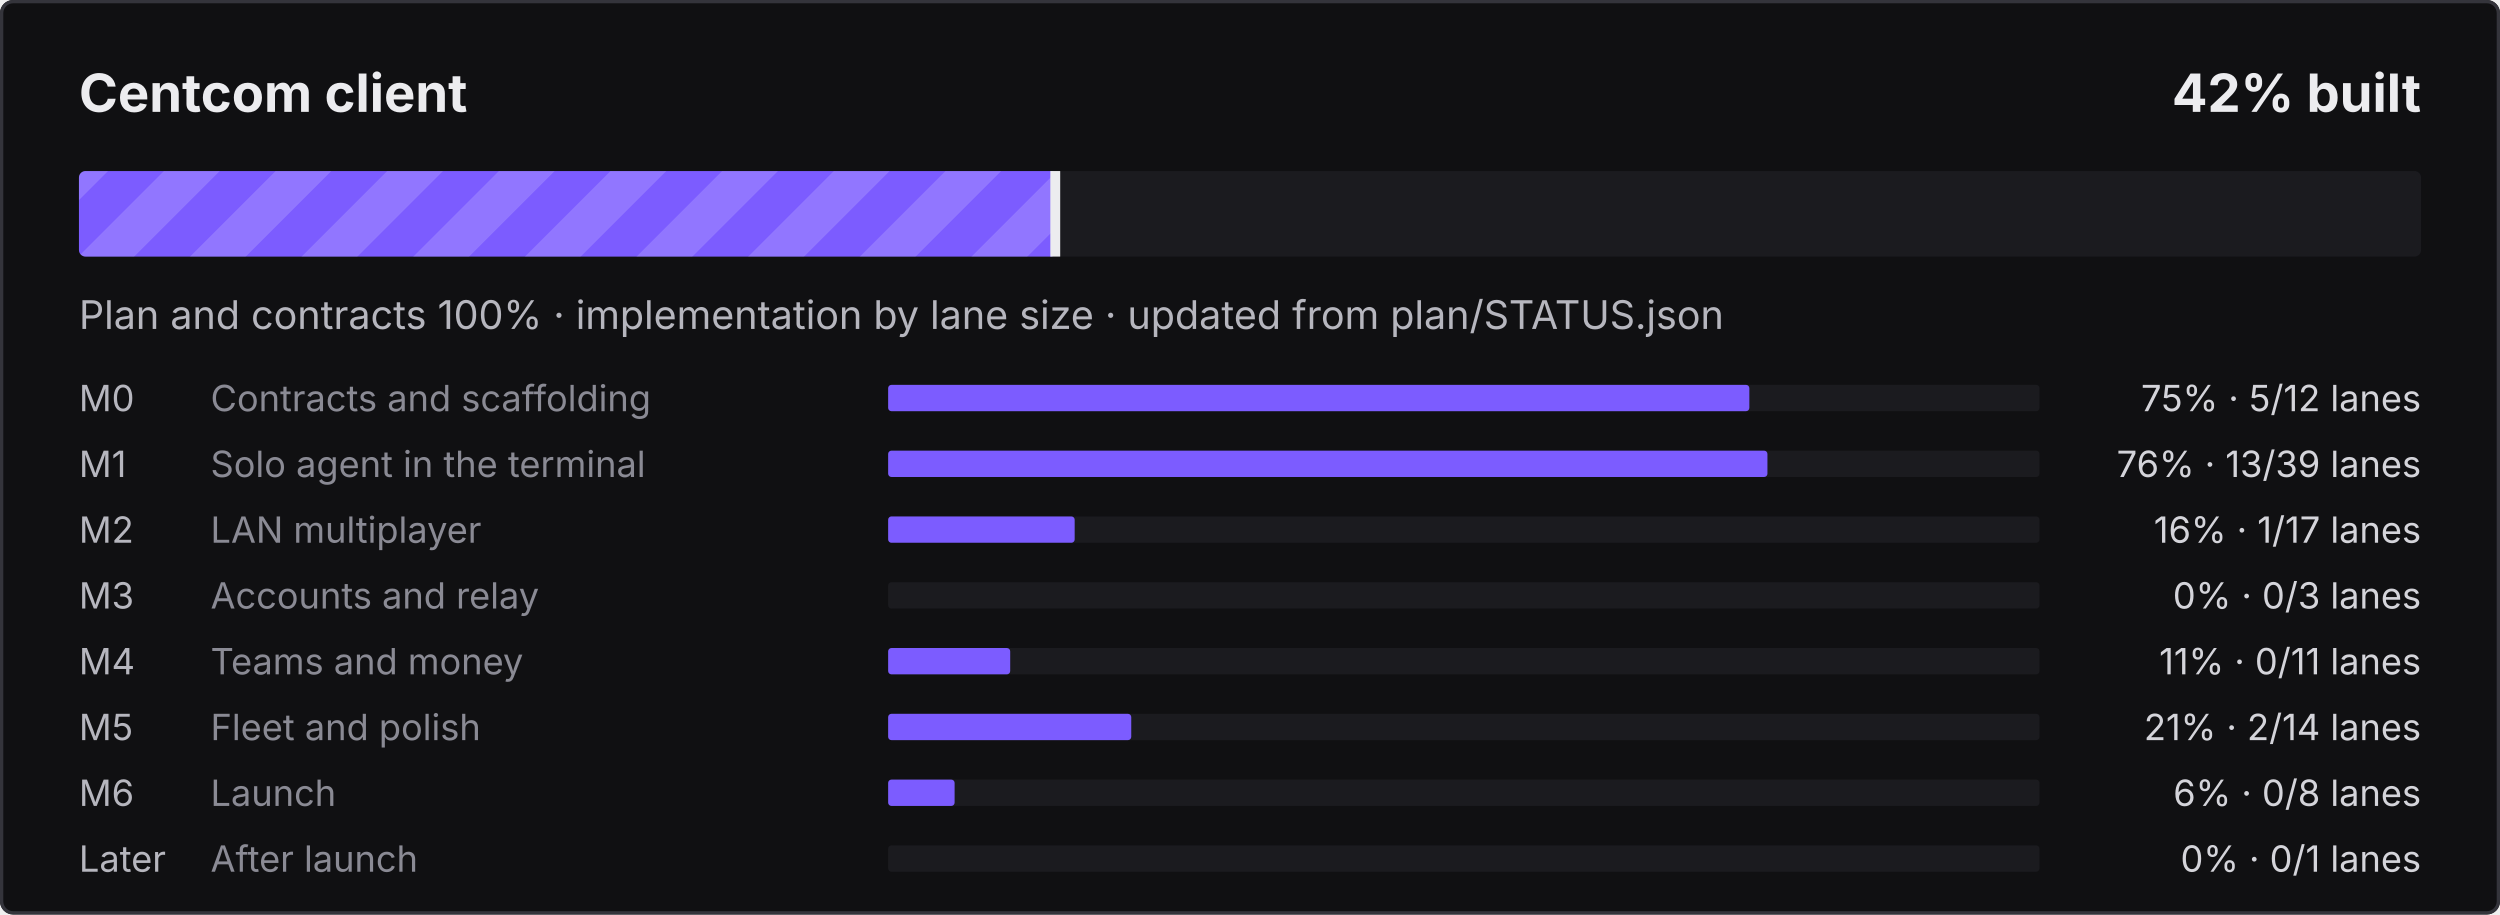
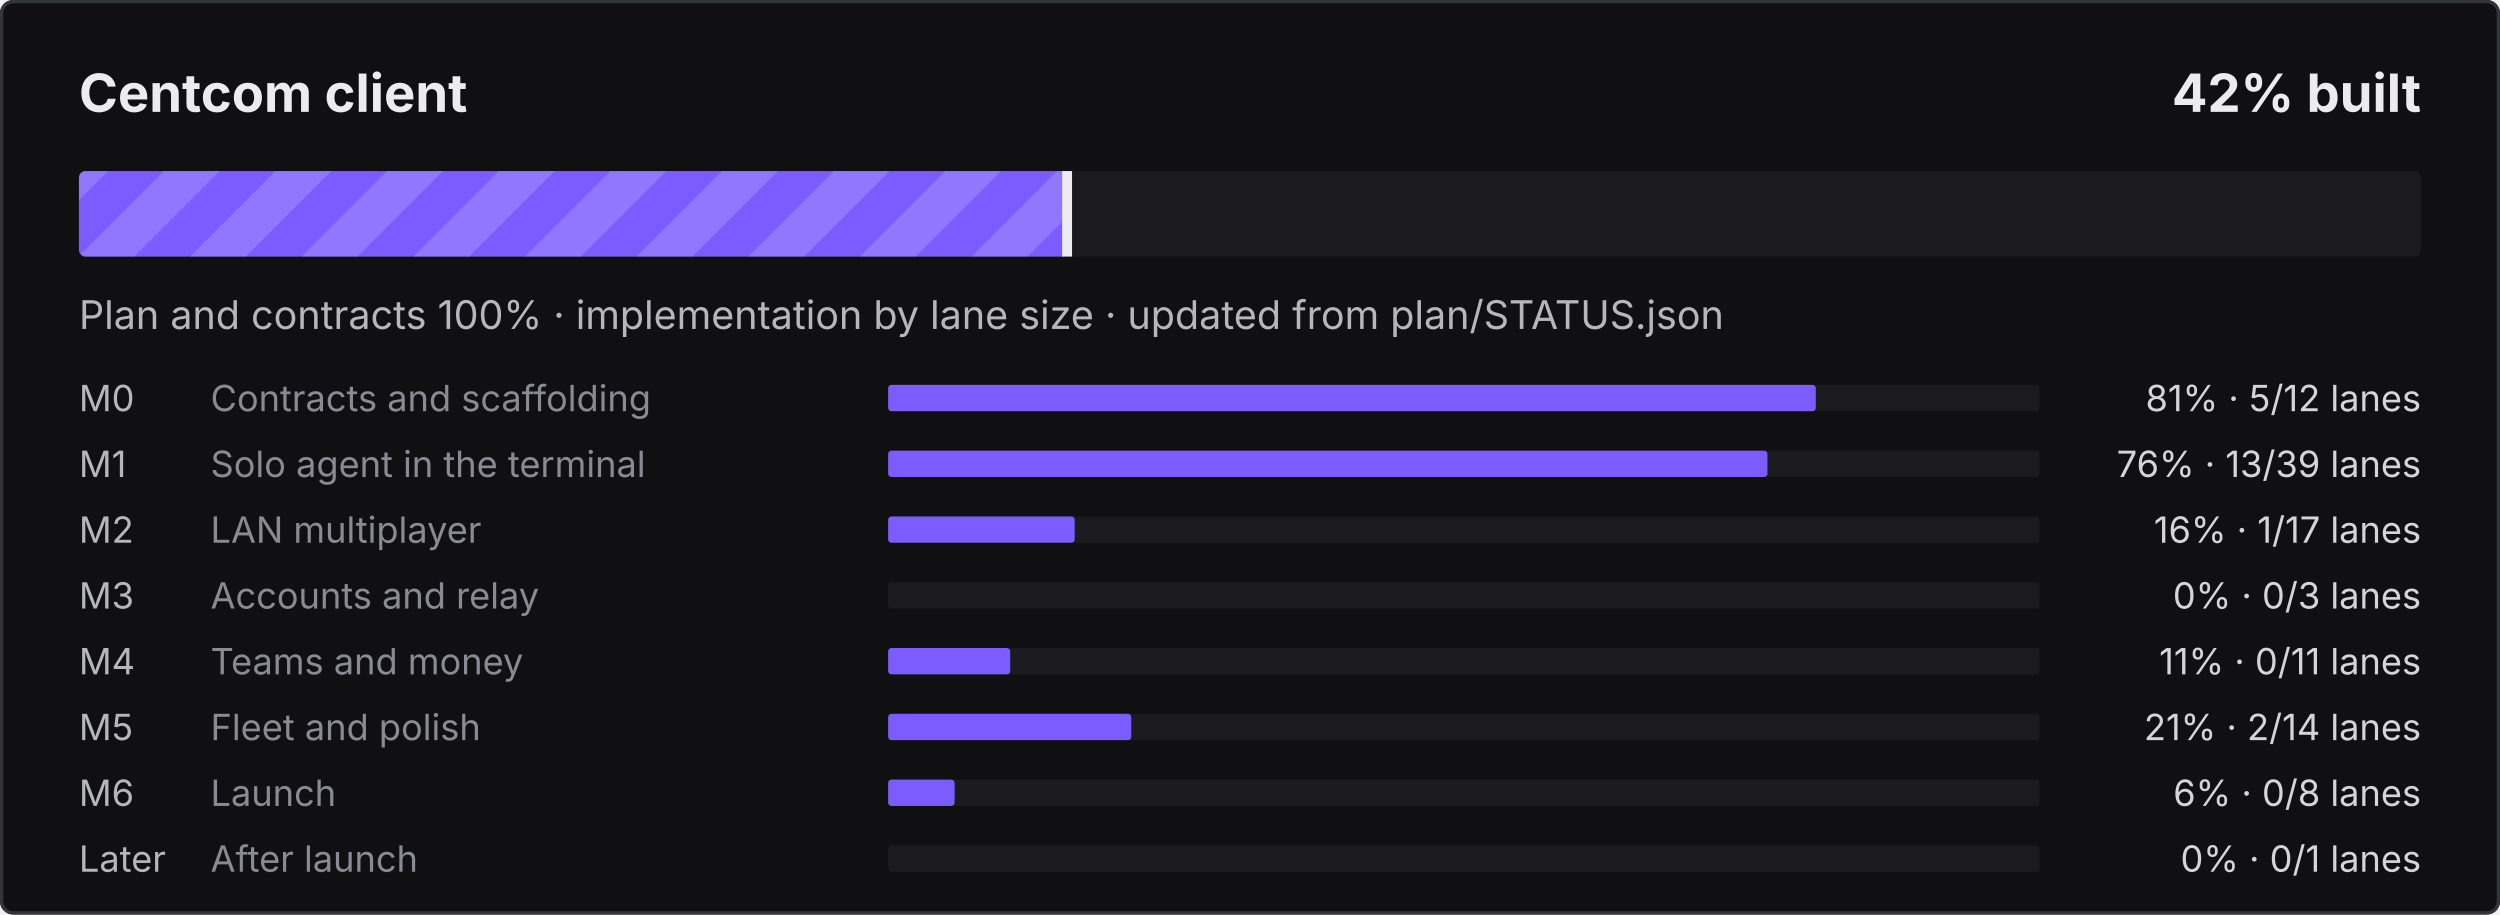
<svg xmlns="http://www.w3.org/2000/svg" width="760" height="278" viewBox="0 0 760 278" role="img" aria-label="Centcom client: 42% built">
  <defs>
    <pattern id="s" width="24" height="24" patternUnits="userSpaceOnUse" patternTransform="rotate(45)">
      <rect width="12" height="24" fill="#fff" fill-opacity=".16" />
    </pattern>
    <clipPath id="c">
      <rect x="24" y="52" width="712" height="26" rx="2" />
    </clipPath>
  </defs>
  <style>@keyframes mv{to{transform:translateX(24px)}}
.st{animation:mv .9s linear infinite}text{font-family:ui-sans-serif,system-ui,-apple-system,"Segoe UI",sans-serif}
@media (prefers-reduced-motion:reduce){.st{animation:none}}</style>
  <rect width="760" height="278" rx="4" fill="#101012" />
  <rect x=".5" y=".5" width="759" height="277" rx="3.5" fill="none" stroke="#34343B" />
  <text x="24" y="34" fill="#ECECEF" font-size="16" font-weight="700">Centcom client</text>
  <text x="736" y="34" fill="#ECECEF" font-size="16" font-weight="700" text-anchor="end">42% built</text>
  <rect x="24" y="52" width="712" height="26" rx="2" fill="#1B1B1F" />
  <clipPath id="cf">
-     <rect x="24" y="52" width="297.3" height="26" rx="2" />
+     <rect x="24" y="52" width="300.9" height="26" rx="2" />
  </clipPath>
  <g clip-path="url(#cf)">
-     <rect x="24" y="52" width="297.3" height="26" fill="#7C5CFF" />
-     <rect x="0" y="52" width="345.3" height="26" fill="url(#s)" class="st" />
+     <rect x="24" y="52" width="300.9" height="26" fill="#7C5CFF" />
+     <rect x="0" y="52" width="348.9" height="26" fill="url(#s)" class="st" />
  </g>
-   <rect x="319.3" y="52" width="3" height="26" fill="#ECECEF" />
+   <rect x="322.9" y="52" width="3" height="26" fill="#ECECEF" />
  <text x="24" y="100" fill="#B6B6BE" font-size="12">Plan and contracts 100% · implementation by lane size · updated from plan/STATUS.json</text>
  <text x="24" y="125" fill="#B6B6BE" font-size="11">M0</text>
  <text x="64" y="125" fill="#8A8A94" font-size="11">Contracts and scaffolding</text>
  <rect x="270" y="117" width="350" height="8" rx="1" fill="#1B1B1F" />
-   <rect x="270" y="117" width="261.8" height="8" rx="1" fill="#7C5CFF" />
-   <text x="736" y="125" fill="#D4D4DA" font-size="11" text-anchor="end">75% · 5/12 lanes</text>
+   <rect x="270" y="117" width="282.0" height="8" rx="1" fill="#7C5CFF" />
+   <text x="736" y="125" fill="#D4D4DA" font-size="11" text-anchor="end">81% · 5/12 lanes</text>
  <text x="24" y="145" fill="#B6B6BE" font-size="11">M1</text>
  <text x="64" y="145" fill="#8A8A94" font-size="11">Solo agent in the terminal</text>
  <rect x="270" y="137" width="350" height="8" rx="1" fill="#1B1B1F" />
  <rect x="270" y="137" width="267.3" height="8" rx="1" fill="#7C5CFF" />
  <text x="736" y="145" fill="#D4D4DA" font-size="11" text-anchor="end">76% · 13/39 lanes</text>
  <text x="24" y="165" fill="#B6B6BE" font-size="11">M2</text>
  <text x="64" y="165" fill="#8A8A94" font-size="11">LAN multiplayer</text>
  <rect x="270" y="157" width="350" height="8" rx="1" fill="#1B1B1F" />
  <rect x="270" y="157" width="56.7" height="8" rx="1" fill="#7C5CFF" />
  <text x="736" y="165" fill="#D4D4DA" font-size="11" text-anchor="end">16% · 1/17 lanes</text>
  <text x="24" y="185" fill="#B6B6BE" font-size="11">M3</text>
  <text x="64" y="185" fill="#8A8A94" font-size="11">Accounts and relay</text>
  <rect x="270" y="177" width="350" height="8" rx="1" fill="#1B1B1F" />
  <text x="736" y="185" fill="#D4D4DA" font-size="11" text-anchor="end">0% · 0/3 lanes</text>
  <text x="24" y="205" fill="#B6B6BE" font-size="11">M4</text>
  <text x="64" y="205" fill="#8A8A94" font-size="11">Teams and money</text>
  <rect x="270" y="197" width="350" height="8" rx="1" fill="#1B1B1F" />
  <rect x="270" y="197" width="37.1" height="8" rx="1" fill="#7C5CFF" />
  <text x="736" y="205" fill="#D4D4DA" font-size="11" text-anchor="end">11% · 0/11 lanes</text>
  <text x="24" y="225" fill="#B6B6BE" font-size="11">M5</text>
  <text x="64" y="225" fill="#8A8A94" font-size="11">Fleet and polish</text>
  <rect x="270" y="217" width="350" height="8" rx="1" fill="#1B1B1F" />
  <rect x="270" y="217" width="73.9" height="8" rx="1" fill="#7C5CFF" />
  <text x="736" y="225" fill="#D4D4DA" font-size="11" text-anchor="end">21% · 2/14 lanes</text>
  <text x="24" y="245" fill="#B6B6BE" font-size="11">M6</text>
  <text x="64" y="245" fill="#8A8A94" font-size="11">Launch</text>
  <rect x="270" y="237" width="350" height="8" rx="1" fill="#1B1B1F" />
  <rect x="270" y="237" width="20.2" height="8" rx="1" fill="#7C5CFF" />
  <text x="736" y="245" fill="#D4D4DA" font-size="11" text-anchor="end">6% · 0/8 lanes</text>
  <text x="24" y="265" fill="#B6B6BE" font-size="11">Later</text>
  <text x="64" y="265" fill="#8A8A94" font-size="11">After launch</text>
  <rect x="270" y="257" width="350" height="8" rx="1" fill="#1B1B1F" />
  <text x="736" y="265" fill="#D4D4DA" font-size="11" text-anchor="end">0% · 0/1 lanes</text>
</svg>
